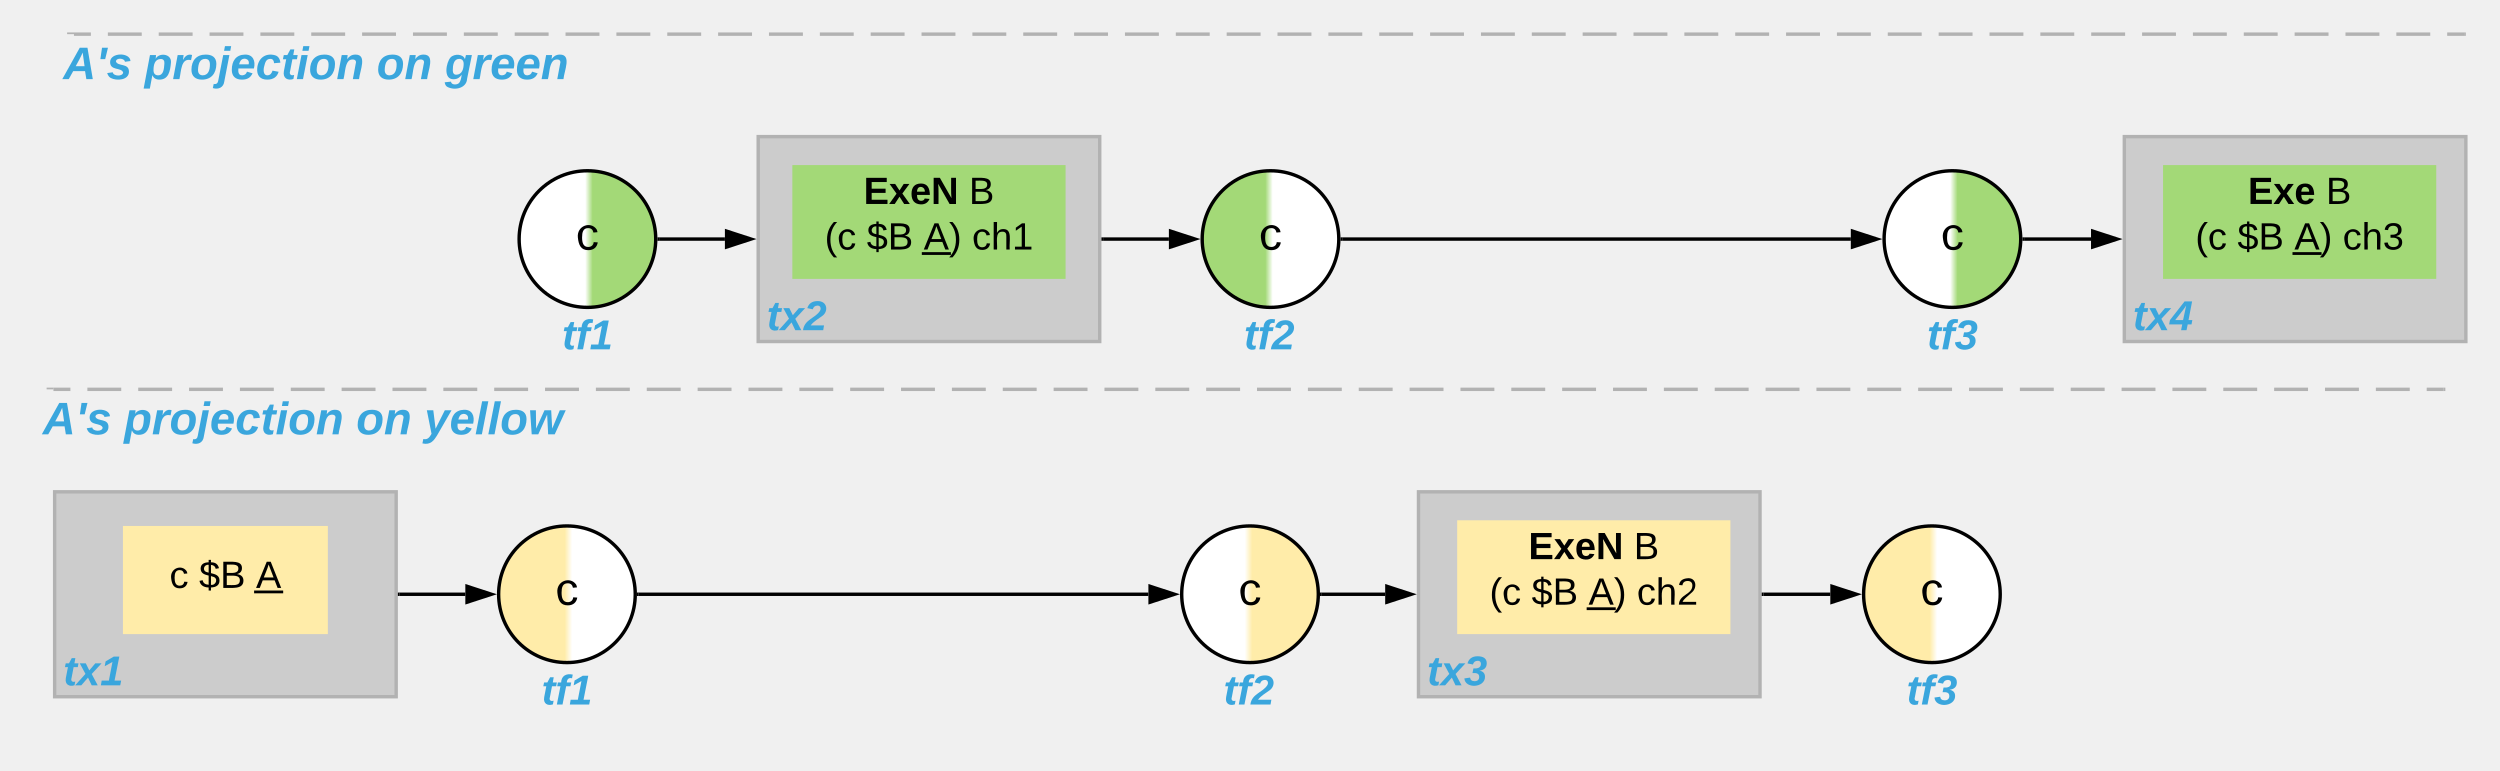
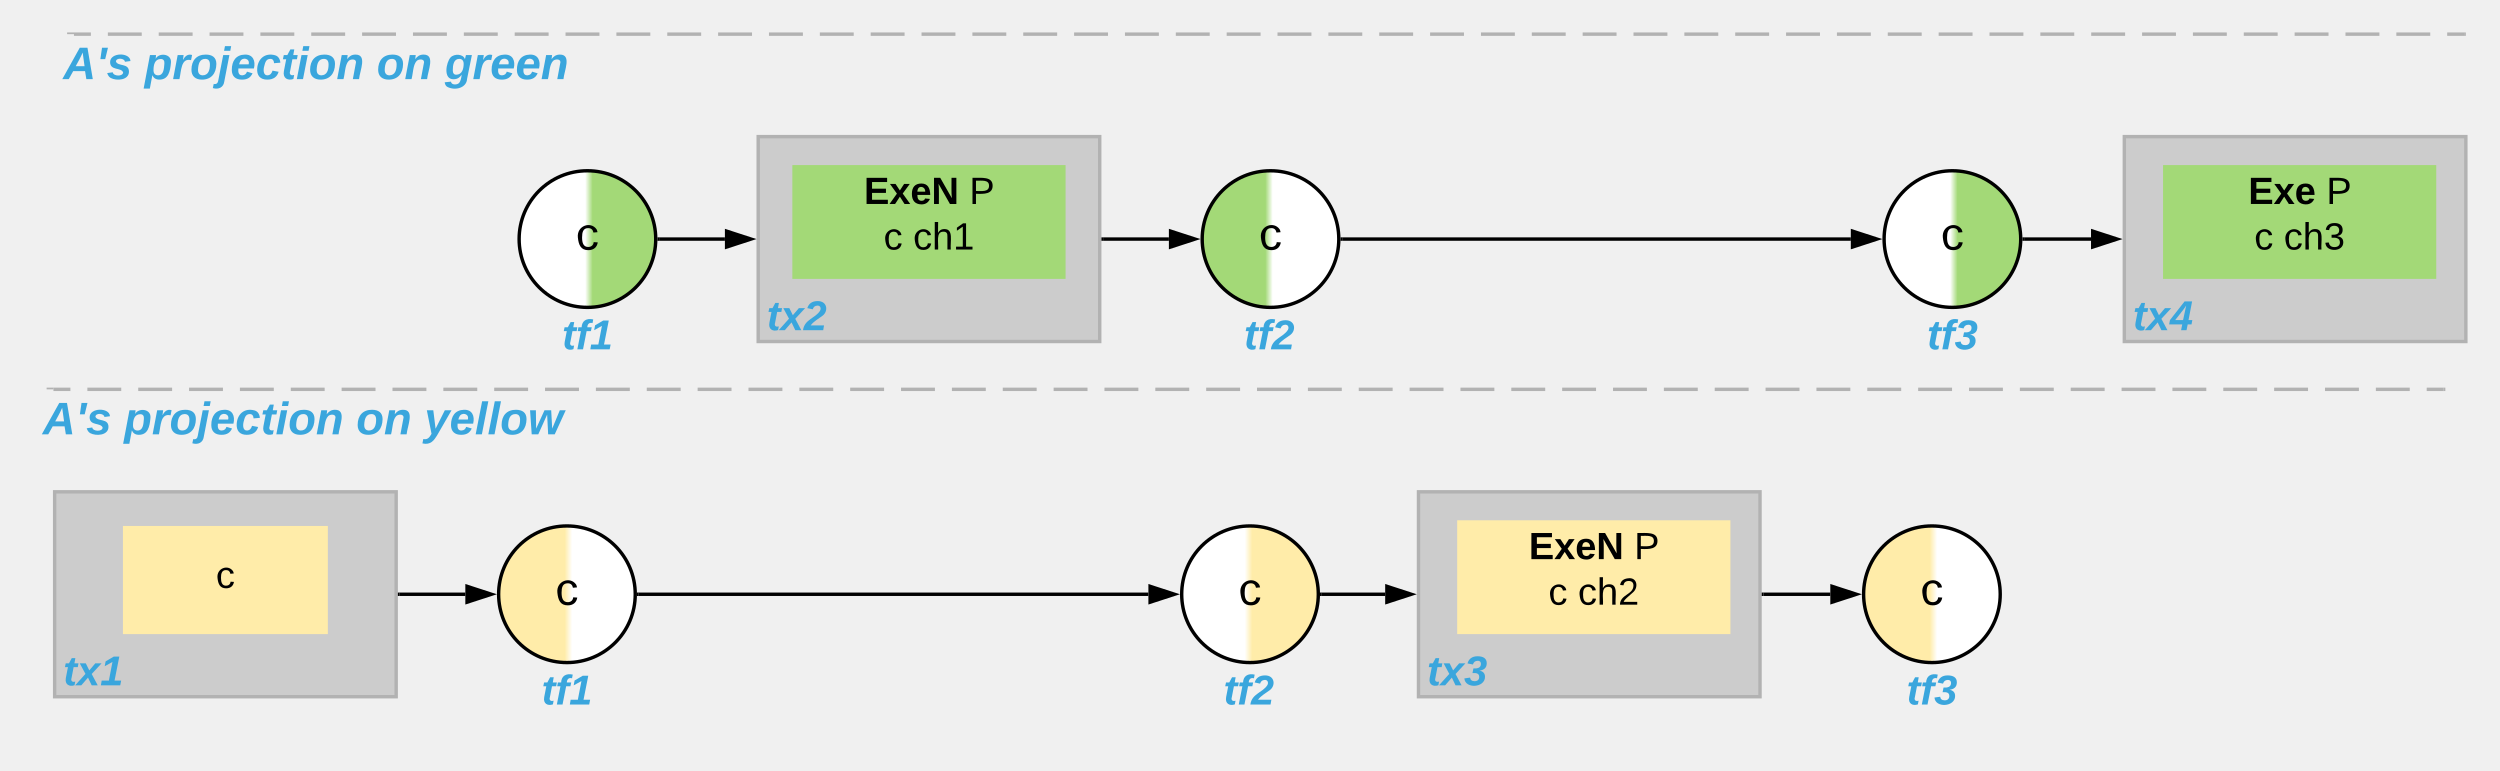
<svg xmlns="http://www.w3.org/2000/svg" xmlns:ns1="lucid" xmlns:xlink="http://www.w3.org/1999/xlink" width="1464" height="451.33">
  <g transform="translate(-168 -12)" ns1:page-tab-id="0_0">
    <path d="M200 300h200v120H200z" stroke="#b2b2b2" stroke-width="2" fill="#ccc" />
    <use xlink:href="#a" transform="matrix(1,0,0,1,205,305) translate(0 108.3476)" />
    <path d="M240 320h120v63.33H240z" stroke="#000" stroke-opacity="0" stroke-width="2" fill="#ffeca9" />
-     <use xlink:href="#b" transform="matrix(1,0,0,1,245,325) translate(22.28395 31.27778)" />
-     <use xlink:href="#c" transform="matrix(1,0,0,1,245,325) translate(39.5679 31.27778)" />
-     <use xlink:href="#d" transform="matrix(1,0,0,1,245,325) translate(72.90123 31.27778)" />
-     <path d="M540 360c0 22.1-17.9 40-40 40s-40-17.9-40-40 17.9-40 40-40 40 17.9 40 40z" stroke="#000" stroke-width="2" fill="url(#e)" />
-     <use xlink:href="#f" transform="matrix(1,0,0,1,465,325) translate(28.27778 41.19861)" />
+     <use xlink:href="#b" transform="matrix(1,0,0,1,245,325) translate(49.44444 31.27778)" />
+     <path d="M540 360c0 22.1-17.9 40-40 40s-40-17.9-40-40 17.9-40 40-40 40 17.9 40 40z" stroke="#000" stroke-width="2" fill="url(#c)" />
+     <use xlink:href="#d" transform="matrix(1,0,0,1,465,325) translate(28.27778 41.19861)" />
    <path d="M998.67 300h200v120h-200z" stroke="#b2b2b2" stroke-width="2" fill="#ccc" />
-     <use xlink:href="#g" transform="matrix(1,0,0,1,1003.667,305) translate(0 108.3476)" />
+     <use xlink:href="#e" transform="matrix(1,0,0,1,1003.667,305) translate(0 108.3476)" />
    <path d="M1021.33 316.67h160v66.66h-160z" stroke="#000" stroke-opacity="0" stroke-width="2" fill="#ffeca9" />
-     <use xlink:href="#h" transform="matrix(1,0,0,1,1026.333,321.6667) translate(36.75926 17.77778)" />
-     <use xlink:href="#i" transform="matrix(1,0,0,1,1026.333,321.6667) translate(98.42593 17.77778)" />
-     <use xlink:href="#j" transform="matrix(1,0,0,1,1026.333,321.6667) translate(13.95062 44.44444)" />
-     <use xlink:href="#c" transform="matrix(1,0,0,1,1026.333,321.6667) translate(38.58025 44.44444)" />
-     <use xlink:href="#k" transform="matrix(1,0,0,1,1026.333,321.6667) translate(71.91358 44.44444)" />
-     <use xlink:href="#l" transform="matrix(1,0,0,1,1026.333,321.6667) translate(100.2469 44.44444)" />
-     <path d="M940 360c0 22.1-17.9 40-40 40s-40-17.9-40-40 17.9-40 40-40 40 17.9 40 40z" stroke="#000" stroke-width="2" fill="url(#m)" />
-     <use xlink:href="#f" transform="matrix(1,0,0,1,865,325) translate(28.27778 41.19861)" />
-     <path d="M1339.33 360c0 22.1-17.9 40-40 40s-40-17.9-40-40 17.9-40 40-40 40 17.9 40 40z" stroke="#000" stroke-width="2" fill="url(#n)" />
-     <use xlink:href="#f" transform="matrix(1,0,0,1,1264.333,325) translate(28.27778 41.19861)" />
+     <use xlink:href="#f" transform="matrix(1,0,0,1,1026.333,321.6667) translate(36.97531 17.77778)" />
+     <use xlink:href="#g" transform="matrix(1,0,0,1,1026.333,321.6667) translate(98.64198 17.77778)" />
+     <use xlink:href="#h" transform="matrix(1,0,0,1,1026.333,321.6667) translate(48.45679 44.44444)" />
+     <use xlink:href="#i" transform="matrix(1,0,0,1,1026.333,321.6667) translate(65.74074 44.44444)" />
+     <path d="M940 360c0 22.1-17.9 40-40 40s-40-17.9-40-40 17.9-40 40-40 40 17.9 40 40z" stroke="#000" stroke-width="2" fill="url(#j)" />
+     <use xlink:href="#d" transform="matrix(1,0,0,1,865,325) translate(28.27778 41.19861)" />
+     <path d="M1339.33 360c0 22.1-17.9 40-40 40s-40-17.9-40-40 17.9-40 40-40 40 17.9 40 40z" stroke="#000" stroke-width="2" fill="url(#k)" />
+     <use xlink:href="#d" transform="matrix(1,0,0,1,1264.333,325) translate(28.27778 41.19861)" />
    <path d="M402 360h38.5" stroke="#000" stroke-width="2" fill="none" />
    <path d="M402.03 361H401v-2h1.03z" />
    <path d="M455.76 360l-14.26 4.64v-9.28z" stroke="#000" stroke-width="2" />
    <path d="M542 360h298.5" stroke="#000" stroke-width="2" fill="none" />
    <path d="M542.03 361h-1.1l.07-1-.03-1h1.06z" />
    <path d="M855.76 360l-14.26 4.64v-9.28z" stroke="#000" stroke-width="2" />
    <path d="M942 360h37.16" stroke="#000" stroke-width="2" fill="none" />
    <path d="M942.03 361h-1.1l.07-1-.03-1h1.06z" />
    <path d="M994.43 360l-14.27 4.64v-9.28z" stroke="#000" stroke-width="2" />
    <path d="M1200.67 360h39.16" stroke="#000" stroke-width="2" fill="none" />
    <path d="M1200.7 361h-1.03v-2h1.02z" />
    <path d="M1255.1 360l-14.27 4.64v-9.28z" stroke="#000" stroke-width="2" />
    <path d="M450 400h100v43.33H450z" stroke="#000" stroke-opacity="0" stroke-width="2" fill-opacity="0" />
-     <use xlink:href="#o" transform="matrix(1,0,0,1,455,405) translate(30.12963 19.55556)" />
+     <use xlink:href="#l" transform="matrix(1,0,0,1,455,405) translate(30.12963 19.55556)" />
    <path d="M849.33 400h100v43.33h-100z" stroke="#000" stroke-opacity="0" stroke-width="2" fill-opacity="0" />
-     <use xlink:href="#p" transform="matrix(1,0,0,1,854.3333,405) translate(30.12963 19.55556)" />
+     <use xlink:href="#m" transform="matrix(1,0,0,1,854.3333,405) translate(30.12963 19.55556)" />
    <path d="M1249.33 400h100v43.33h-100z" stroke="#000" stroke-opacity="0" stroke-width="2" fill-opacity="0" />
-     <use xlink:href="#q" transform="matrix(1,0,0,1,1254.333,405) translate(30.12963 19.55556)" />
+     <use xlink:href="#n" transform="matrix(1,0,0,1,1254.333,405) translate(30.12963 19.55556)" />
    <path d="M199.3 240h9.93m9.93 0H239m9.94 0h19.85m9.92 0h19.85m9.93 0h19.85m9.93 0h19.85m9.93 0h19.85m9.94 0h19.86m9.92 0h19.86m9.92 0h19.86m9.92 0h19.86m9.92 0h19.86m9.93 0h19.85m9.93 0h19.85m9.93 0h19.86m9.93 0h19.84m9.93 0h19.85m9.93 0h19.85m9.93 0h19.85m9.93 0h19.86m9.93 0h19.85m9.92 0h19.86m9.92 0h19.86m9.93 0h19.86m9.9 0h19.87m9.93 0h19.85m9.93 0h19.85m9.93 0h19.85m9.94 0h19.85m9.92 0h19.85m9.93 0h19.85m9.93 0h19.85m9.93 0h19.86m9.92 0H1192m9.92 0h19.86m9.92 0h19.86m9.92 0h19.86m9.93 0h19.85m9.93 0h19.85m9.93 0h19.85m9.93 0h19.86m9.93 0h19.84m9.93 0h19.85m9.93 0h19.85m9.93 0h19.85m9.93 0h19.87m9.92 0h19.85m9.92 0h9.93" stroke="#b2b2b2" stroke-width="2" fill="none" />
    <path d="M199.33 240h-4.03v-1h4.03z" fill="#b2b2b2" />
    <path d="M1598.97 240h1.03" stroke="#b2b2b2" stroke-width="2" fill="none" />
    <path d="M188 240h340v40H188z" stroke="#000" stroke-opacity="0" stroke-width="2" fill="#fff" fill-opacity="0" />
-     <use xlink:href="#r" transform="matrix(1,0,0,1,193,245) translate(0 21.33333)" />
-     <use xlink:href="#s" transform="matrix(1,0,0,1,193,245) translate(47.7037 21.33333)" />
-     <use xlink:href="#t" transform="matrix(1,0,0,1,193,245) translate(183.6296 21.33333)" />
-     <use xlink:href="#u" transform="matrix(1,0,0,1,193,245) translate(223.4815 21.33333)" />
+     <use xlink:href="#o" transform="matrix(1,0,0,1,193,245) translate(0 21.33333)" />
+     <use xlink:href="#p" transform="matrix(1,0,0,1,193,245) translate(47.7037 21.33333)" />
+     <use xlink:href="#q" transform="matrix(1,0,0,1,193,245) translate(183.6296 21.33333)" />
+     <use xlink:href="#r" transform="matrix(1,0,0,1,193,245) translate(223.4815 21.33333)" />
    <path d="M612 92h200v120H612z" stroke="#b2b2b2" stroke-width="2" fill="#ccc" />
-     <use xlink:href="#v" transform="matrix(1,0,0,1,617,97) translate(0 108.3476)" />
+     <use xlink:href="#s" transform="matrix(1,0,0,1,617,97) translate(0 108.3476)" />
    <path d="M632 108.67h160v66.66H632z" stroke="#000" stroke-opacity="0" stroke-width="2" fill="#a3d977" />
-     <use xlink:href="#h" transform="matrix(1,0,0,1,637,113.6667) translate(36.75926 17.77778)" />
-     <use xlink:href="#i" transform="matrix(1,0,0,1,637,113.6667) translate(98.42593 17.77778)" />
-     <use xlink:href="#j" transform="matrix(1,0,0,1,637,113.6667) translate(13.95062 44.44444)" />
-     <use xlink:href="#c" transform="matrix(1,0,0,1,637,113.6667) translate(38.58025 44.44444)" />
-     <use xlink:href="#k" transform="matrix(1,0,0,1,637,113.6667) translate(71.91358 44.44444)" />
-     <use xlink:href="#w" transform="matrix(1,0,0,1,637,113.6667) translate(100.2469 44.44444)" />
-     <path d="M552 152c0 22.1-17.9 40-40 40s-40-17.9-40-40 17.9-40 40-40 40 17.9 40 40z" stroke="#000" stroke-width="2" fill="url(#x)" />
-     <use xlink:href="#f" transform="matrix(1,0,0,1,477,117) translate(28.27778 41.19861)" />
-     <path d="M952 152c0 22.1-17.9 40-40 40s-40-17.9-40-40 17.9-40 40-40 40 17.9 40 40z" stroke="#000" stroke-width="2" fill="url(#y)" />
-     <use xlink:href="#f" transform="matrix(1,0,0,1,877,117) translate(28.27778 41.19861)" />
+     <use xlink:href="#f" transform="matrix(1,0,0,1,637,113.6667) translate(36.97531 17.77778)" />
+     <use xlink:href="#g" transform="matrix(1,0,0,1,637,113.6667) translate(98.64198 17.77778)" />
+     <use xlink:href="#h" transform="matrix(1,0,0,1,637,113.6667) translate(48.45679 44.44444)" />
+     <use xlink:href="#t" transform="matrix(1,0,0,1,637,113.6667) translate(65.74074 44.44444)" />
+     <path d="M552 152c0 22.1-17.9 40-40 40s-40-17.9-40-40 17.9-40 40-40 40 17.9 40 40z" stroke="#000" stroke-width="2" fill="url(#u)" />
+     <use xlink:href="#d" transform="matrix(1,0,0,1,477,117) translate(28.27778 41.19861)" />
+     <path d="M952 152c0 22.1-17.9 40-40 40s-40-17.9-40-40 17.9-40 40-40 40 17.9 40 40z" stroke="#000" stroke-width="2" fill="url(#v)" />
+     <use xlink:href="#d" transform="matrix(1,0,0,1,877,117) translate(28.27778 41.19861)" />
    <path d="M1412 92h200v120h-200z" stroke="#b2b2b2" stroke-width="2" fill="#ccc" />
-     <use xlink:href="#z" transform="matrix(1,0,0,1,1417,97) translate(0 108.3476)" />
+     <use xlink:href="#w" transform="matrix(1,0,0,1,1417,97) translate(0 108.3476)" />
    <path d="M1434.67 108.67h160v66.66h-160z" stroke="#000" stroke-opacity="0" stroke-width="2" fill="#a3d977" />
-     <use xlink:href="#A" transform="matrix(1,0,0,1,1439.667,113.6667) translate(44.75309 17.77778)" />
-     <use xlink:href="#i" transform="matrix(1,0,0,1,1439.667,113.6667) translate(90.4321 17.77778)" />
-     <use xlink:href="#j" transform="matrix(1,0,0,1,1439.667,113.6667) translate(13.95062 44.44444)" />
-     <use xlink:href="#c" transform="matrix(1,0,0,1,1439.667,113.6667) translate(38.58025 44.44444)" />
-     <use xlink:href="#k" transform="matrix(1,0,0,1,1439.667,113.6667) translate(71.91358 44.44444)" />
-     <use xlink:href="#B" transform="matrix(1,0,0,1,1439.667,113.6667) translate(100.2469 44.44444)" />
-     <path d="M1351.33 152c0 22.1-17.9 40-40 40s-40-17.9-40-40 17.9-40 40-40 40 17.9 40 40z" stroke="#000" stroke-width="2" fill="url(#C)" />
-     <use xlink:href="#f" transform="matrix(1,0,0,1,1276.333,117) translate(28.27778 41.19861)" />
+     <use xlink:href="#x" transform="matrix(1,0,0,1,1439.667,113.6667) translate(44.96914 17.77778)" />
+     <use xlink:href="#g" transform="matrix(1,0,0,1,1439.667,113.6667) translate(90.64815 17.77778)" />
+     <use xlink:href="#h" transform="matrix(1,0,0,1,1439.667,113.6667) translate(48.45679 44.44444)" />
+     <use xlink:href="#y" transform="matrix(1,0,0,1,1439.667,113.6667) translate(65.74074 44.44444)" />
+     <path d="M1351.33 152c0 22.1-17.9 40-40 40s-40-17.9-40-40 17.9-40 40-40 40 17.9 40 40z" stroke="#000" stroke-width="2" fill="url(#z)" />
+     <use xlink:href="#d" transform="matrix(1,0,0,1,1276.333,117) translate(28.27778 41.19861)" />
    <path d="M554 152h38.5" stroke="#000" stroke-width="2" fill="none" />
    <path d="M554.03 153h-1.1l.07-1-.03-1h1.06z" />
    <path d="M607.76 152l-14.26 4.64v-9.28z" stroke="#000" stroke-width="2" />
    <path d="M814 152h38.5" stroke="#000" stroke-width="2" fill="none" />
    <path d="M814.03 153H813v-2h1.03z" />
    <path d="M867.76 152l-14.26 4.64v-9.28z" stroke="#000" stroke-width="2" />
    <path d="M954 152h297.83" stroke="#000" stroke-width="2" fill="none" />
    <path d="M954.03 153h-1.1l.07-1-.03-1h1.06z" />
    <path d="M1267.1 152l-14.27 4.64v-9.28z" stroke="#000" stroke-width="2" />
    <path d="M1353.33 152h39.17" stroke="#000" stroke-width="2" fill="none" />
    <path d="M1353.36 153h-1.1l.07-1-.03-1h1.06z" />
    <path d="M1407.76 152l-14.26 4.64v-9.28z" stroke="#000" stroke-width="2" />
    <path d="M462 192h100v43.33H462z" stroke="#000" stroke-opacity="0" stroke-width="2" fill-opacity="0" />
    <g>
-       <use xlink:href="#o" transform="matrix(1,0,0,1,467,197) translate(30.12963 19.55556)" />
+       <use xlink:href="#l" transform="matrix(1,0,0,1,467,197) translate(30.12963 19.55556)" />
    </g>
    <path d="M861.33 192h100v43.33h-100z" stroke="#000" stroke-opacity="0" stroke-width="2" fill-opacity="0" />
    <g>
-       <use xlink:href="#p" transform="matrix(1,0,0,1,866.3333,197) translate(30.12963 19.55556)" />
+       <use xlink:href="#m" transform="matrix(1,0,0,1,866.3333,197) translate(30.12963 19.55556)" />
    </g>
    <path d="M1261.33 192h100v43.33h-100z" stroke="#000" stroke-opacity="0" stroke-width="2" fill-opacity="0" />
    <g>
-       <use xlink:href="#q" transform="matrix(1,0,0,1,1266.333,197) translate(30.12963 19.55556)" />
+       <use xlink:href="#n" transform="matrix(1,0,0,1,1266.333,197) translate(30.12963 19.55556)" />
    </g>
    <path d="M211.3 32h9.93m9.93 0H251m9.94 0h19.85m9.92 0h19.85m9.93 0h19.85m9.93 0h19.85m9.93 0h19.85m9.94 0h19.86m9.92 0h19.86m9.92 0h19.86m9.92 0h19.86m9.92 0h19.86m9.93 0h19.85m9.93 0h19.85m9.93 0h19.86m9.93 0h19.84m9.93 0h19.85m9.93 0h19.85m9.93 0h19.85m9.93 0h19.86m9.93 0h19.85m9.92 0h19.86m9.92 0h19.86m9.93 0h19.86m9.9 0h19.87m9.93 0h19.85m9.93 0h19.85m9.93 0h19.85m9.94 0h19.85m9.92 0h19.85m9.93 0h19.85m9.93 0h19.85m9.93 0h19.86m9.92 0H1204m9.92 0h19.86m9.92 0h19.86m9.92 0h19.86m9.93 0h19.85m9.93 0h19.85m9.93 0h19.85m9.93 0h19.86m9.93 0h19.84m9.93 0h19.85m9.93 0h19.85m9.93 0h19.85m9.93 0h19.87m9.92 0h19.85m9.92 0h9.93" stroke="#b2b2b2" stroke-width="2" fill="none" />
    <path d="M211.33 32h-4.03v-1h4.03z" fill="#b2b2b2" />
    <path d="M1610.97 32h1.03" stroke="#b2b2b2" stroke-width="2" fill="none" />
    <path d="M200 32h340v40H200z" stroke="#000" stroke-opacity="0" stroke-width="2" fill="#fff" fill-opacity="0" />
    <g>
-       <use xlink:href="#r" transform="matrix(1,0,0,1,205,37) translate(0 21.33333)" />
-       <use xlink:href="#s" transform="matrix(1,0,0,1,205,37) translate(47.7037 21.33333)" />
-       <use xlink:href="#t" transform="matrix(1,0,0,1,205,37) translate(183.6296 21.33333)" />
-       <use xlink:href="#D" transform="matrix(1,0,0,1,205,37) translate(223.4815 21.33333)" />
+       <use xlink:href="#o" transform="matrix(1,0,0,1,205,37) translate(0 21.33333)" />
+       <use xlink:href="#p" transform="matrix(1,0,0,1,205,37) translate(47.7037 21.33333)" />
+       <use xlink:href="#q" transform="matrix(1,0,0,1,205,37) translate(183.6296 21.33333)" />
+       <use xlink:href="#A" transform="matrix(1,0,0,1,205,37) translate(223.4815 21.33333)" />
    </g>
    <defs>
-       <path fill="#3aa6dd" d="M72-63c-8 23 5 39 32 30L98-1C54 14 12-6 23-64l18-93H15l7-33h28l24-45h31l-8 45h35l-6 33H90" id="E" />
-       <path fill="#3aa6dd" d="M127 0L95-67 37 0h-53l89-99-49-91h52l30 61 52-61h54l-85 92 52 98h-52" id="F" />
-       <path fill="#3aa6dd" d="M6 0l7-41h62l31-161-67 37 8-42 70-41h48L124-41h57l-8 41H6" id="G" />
+       <path fill="#3aa6dd" d="M72-63c-8 23 5 39 32 30L98-1C54 14 12-6 23-64l18-93H15l7-33h28l24-45h31l-8 45h35l-6 33H90" id="B" />
+       <path fill="#3aa6dd" d="M127 0L95-67 37 0h-53l89-99-49-91h52l30 61 52-61h54l-85 92 52 98h-52" id="C" />
+       <path fill="#3aa6dd" d="M6 0l7-41h62l31-161-67 37 8-42 70-41h48L124-41h57l-8 41H6" id="D" />
      <g id="a">
-         <use transform="matrix(0.06790123,0,0,0.06790123,0,0)" xlink:href="#E" />
-         <use transform="matrix(0.06790123,0,0,0.06790123,8.080247,0)" xlink:href="#F" />
-         <use transform="matrix(0.06790123,0,0,0.06790123,21.66049,0)" xlink:href="#G" />
-       </g>
-       <path d="M96-169c-40 0-48 33-48 73s9 75 48 75c24 0 41-14 43-38l32 2c-6 37-31 61-74 61-59 0-76-41-82-99-10-93 101-131 147-64 4 7 5 14 7 22l-32 3c-4-21-16-35-41-35" id="H" />
-       <use transform="matrix(0.0617284,0,0,0.0617284,0,0)" xlink:href="#H" id="b" />
-       <path d="M194-70c0 46-34 64-81 66v29H91V-4C42-5 12-27 4-67l30-6c5 28 25 41 57 43v-87c-38-9-76-20-76-67 1-42 33-58 76-59v-23h22v23c45 0 67 20 76 56l-31 6c-5-23-18-35-45-37v78c41 10 81 20 81 70zm-81 41c51 7 71-66 19-77-6-2-12-4-19-6v83zM91-219c-47-6-63 57-18 69 6 2 12 3 18 5v-74" id="I" />
-       <path d="M160-131c35 5 61 23 61 61C221 17 115-2 30 0v-248c76 3 177-17 177 60 0 33-19 50-47 57zm-97-11c50-1 110 9 110-42 0-47-63-36-110-37v79zm0 115c55-2 124 14 124-45 0-56-70-42-124-44v89" id="J" />
-       <g id="c">
-         <use transform="matrix(0.0617284,0,0,0.0617284,0,0)" xlink:href="#I" />
-         <use transform="matrix(0.0617284,0,0,0.0617284,12.34568,0)" xlink:href="#J" />
-       </g>
-       <path d="M205 0l-28-72H64L36 0H1l101-248h38L239 0h-34zm-38-99l-47-123c-12 45-31 82-46 123h93" id="K" />
-       <g id="d">
-         <use transform="matrix(0.0617284,0,0,0.0617284,0,0)" xlink:href="#K" />
-         <path d="M-1.1 1.54h17.03v1.63H-1.1z" />
-       </g>
-       <linearGradient gradientUnits="userSpaceOnUse" id="e" x1="460" y1="400" x2="540" y2="400">
+         <use transform="matrix(0.06790123,0,0,0.06790123,0,0)" xlink:href="#B" />
+         <use transform="matrix(0.06790123,0,0,0.06790123,8.080247,0)" xlink:href="#C" />
+         <use transform="matrix(0.06790123,0,0,0.06790123,21.66049,0)" xlink:href="#D" />
+       </g>
+       <path d="M96-169c-40 0-48 33-48 73s9 75 48 75c24 0 41-14 43-38l32 2c-6 37-31 61-74 61-59 0-76-41-82-99-10-93 101-131 147-64 4 7 5 14 7 22l-32 3c-4-21-16-35-41-35" id="E" />
+       <use transform="matrix(0.0617284,0,0,0.0617284,0,0)" xlink:href="#E" id="b" />
+       <linearGradient gradientUnits="userSpaceOnUse" id="c" x1="460" y1="400" x2="540" y2="400">
        <stop offset="0%" stop-color="#ffeca9" />
        <stop offset="48.37%" stop-color="#ffeca9" />
        <stop offset="53.8%" stop-color="#fff" />
        <stop offset="97.83%" stop-color="#fff" />
      </linearGradient>
-       <use transform="matrix(0.07469136,0,0,0.07469136,0,0)" xlink:href="#H" id="f" />
-       <path fill="#3aa6dd" d="M131-73c0-31-25-35-58-33l8-40c36 2 64-5 65-39 0-17-10-28-28-27-23 1-35 12-41 32l-47-9c11-39 39-63 90-62 44 1 76 17 76 60 0 42-26 59-63 64 28 5 48 20 48 54C181 22 9 32 3-60l49-7c3 21 16 31 40 31s39-13 39-37" id="L" />
-       <g id="g">
-         <use transform="matrix(0.06790123,0,0,0.06790123,0,0)" xlink:href="#E" />
-         <use transform="matrix(0.06790123,0,0,0.06790123,8.080247,0)" xlink:href="#F" />
-         <use transform="matrix(0.06790123,0,0,0.06790123,21.66049,0)" xlink:href="#L" />
-       </g>
-       <path d="M24 0v-248h195v40H76v63h132v40H76v65h150V0H24" id="M" />
-       <path d="M144 0l-44-69L55 0H2l70-98-66-92h53l41 62 40-62h54l-67 91 71 99h-54" id="N" />
-       <path d="M185-48c-13 30-37 53-82 52C43 2 14-33 14-96s30-98 90-98c62 0 83 45 84 108H66c0 31 8 55 39 56 18 0 30-7 34-22zm-45-69c5-46-57-63-70-21-2 6-4 13-4 21h74" id="O" />
-       <path d="M175 0L67-191c6 58 2 128 3 191H24v-248h59L193-55c-6-58-2-129-3-193h46V0h-61" id="P" />
-       <g id="h">
-         <use transform="matrix(0.0617284,0,0,0.0617284,0,0)" xlink:href="#M" />
-         <use transform="matrix(0.0617284,0,0,0.0617284,14.81481,0)" xlink:href="#N" />
-         <use transform="matrix(0.0617284,0,0,0.0617284,27.16049,0)" xlink:href="#O" />
-         <use transform="matrix(0.0617284,0,0,0.0617284,39.50617,0)" xlink:href="#P" />
-       </g>
-       <use transform="matrix(0.0617284,0,0,0.0617284,0,0)" xlink:href="#J" id="i" />
-       <path d="M87 75C49 33 22-17 22-94c0-76 28-126 65-167h31c-38 41-64 92-64 168S80 34 118 75H87" id="Q" />
-       <g id="j">
-         <use transform="matrix(0.0617284,0,0,0.0617284,0,0)" xlink:href="#Q" />
-         <use transform="matrix(0.0617284,0,0,0.0617284,7.345679,0)" xlink:href="#H" />
-       </g>
-       <path d="M33-261c38 41 65 92 65 168S71 34 33 75H2C39 34 66-17 66-93S39-220 2-261h31" id="R" />
-       <g id="k">
-         <use transform="matrix(0.0617284,0,0,0.0617284,0,0)" xlink:href="#K" />
-         <path d="M-1.1 1.54h17.03v1.63H-1.1z" />
-         <use transform="matrix(0.0617284,0,0,0.0617284,14.81481,0)" xlink:href="#R" />
-       </g>
-       <path d="M106-169C34-169 62-67 57 0H25v-261h32l-1 103c12-21 28-36 61-36 89 0 53 116 60 194h-32v-121c2-32-8-49-39-48" id="S" />
-       <path d="M101-251c82-7 93 87 43 132L82-64C71-53 59-42 53-27h129V0H18c2-99 128-94 128-182 0-28-16-43-45-43s-46 15-49 41l-32-3c6-41 34-60 81-64" id="T" />
-       <g id="l">
-         <use transform="matrix(0.0617284,0,0,0.0617284,0,0)" xlink:href="#H" />
-         <use transform="matrix(0.0617284,0,0,0.0617284,11.11111,0)" xlink:href="#S" />
-         <use transform="matrix(0.0617284,0,0,0.0617284,23.45679,0)" xlink:href="#T" />
-       </g>
-       <linearGradient gradientUnits="userSpaceOnUse" id="m" x1="940" y1="400" x2="860" y2="400">
+       <use transform="matrix(0.07469136,0,0,0.07469136,0,0)" xlink:href="#E" id="d" />
+       <path fill="#3aa6dd" d="M131-73c0-31-25-35-58-33l8-40c36 2 64-5 65-39 0-17-10-28-28-27-23 1-35 12-41 32l-47-9c11-39 39-63 90-62 44 1 76 17 76 60 0 42-26 59-63 64 28 5 48 20 48 54C181 22 9 32 3-60l49-7c3 21 16 31 40 31s39-13 39-37" id="F" />
+       <g id="e">
+         <use transform="matrix(0.06790123,0,0,0.06790123,0,0)" xlink:href="#B" />
+         <use transform="matrix(0.06790123,0,0,0.06790123,8.080247,0)" xlink:href="#C" />
+         <use transform="matrix(0.06790123,0,0,0.06790123,21.66049,0)" xlink:href="#F" />
+       </g>
+       <path d="M24 0v-248h195v40H76v63h132v40H76v65h150V0H24" id="G" />
+       <path d="M144 0l-44-69L55 0H2l70-98-66-92h53l41 62 40-62h54l-67 91 71 99h-54" id="H" />
+       <path d="M185-48c-13 30-37 53-82 52C43 2 14-33 14-96s30-98 90-98c62 0 83 45 84 108H66c0 31 8 55 39 56 18 0 30-7 34-22zm-45-69c5-46-57-63-70-21-2 6-4 13-4 21h74" id="I" />
+       <path d="M175 0L67-191c6 58 2 128 3 191H24v-248h59L193-55c-6-58-2-129-3-193h46V0h-61" id="J" />
+       <g id="f">
+         <use transform="matrix(0.0617284,0,0,0.0617284,0,0)" xlink:href="#G" />
+         <use transform="matrix(0.0617284,0,0,0.0617284,14.81481,0)" xlink:href="#H" />
+         <use transform="matrix(0.0617284,0,0,0.0617284,27.16049,0)" xlink:href="#I" />
+         <use transform="matrix(0.0617284,0,0,0.0617284,39.50617,0)" xlink:href="#J" />
+       </g>
+       <path d="M30-248c87 1 191-15 191 75 0 78-77 80-158 76V0H30v-248zm33 125c57 0 124 11 124-50 0-59-68-47-124-48v98" id="K" />
+       <use transform="matrix(0.0617284,0,0,0.0617284,0,0)" xlink:href="#K" id="g" />
+       <use transform="matrix(0.0617284,0,0,0.0617284,0,0)" xlink:href="#E" id="h" />
+       <path d="M106-169C34-169 62-67 57 0H25v-261h32l-1 103c12-21 28-36 61-36 89 0 53 116 60 194h-32v-121c2-32-8-49-39-48" id="L" />
+       <path d="M101-251c82-7 93 87 43 132L82-64C71-53 59-42 53-27h129V0H18c2-99 128-94 128-182 0-28-16-43-45-43s-46 15-49 41l-32-3c6-41 34-60 81-64" id="M" />
+       <g id="i">
+         <use transform="matrix(0.0617284,0,0,0.0617284,0,0)" xlink:href="#E" />
+         <use transform="matrix(0.0617284,0,0,0.0617284,11.11111,0)" xlink:href="#L" />
+         <use transform="matrix(0.0617284,0,0,0.0617284,23.45679,0)" xlink:href="#M" />
+       </g>
+       <linearGradient gradientUnits="userSpaceOnUse" id="j" x1="940" y1="400" x2="860" y2="400">
        <stop offset="0%" stop-color="#ffeca9" />
        <stop offset="48.37%" stop-color="#ffeca9" />
        <stop offset="53.8%" stop-color="#fff" />
        <stop offset="97.83%" stop-color="#fff" />
      </linearGradient>
-       <linearGradient gradientUnits="userSpaceOnUse" id="n" x1="1259.33" y1="400" x2="1339.33" y2="400">
+       <linearGradient gradientUnits="userSpaceOnUse" id="k" x1="1259.33" y1="400" x2="1339.33" y2="400">
        <stop offset="0%" stop-color="#ffeca9" />
        <stop offset="48.37%" stop-color="#ffeca9" />
        <stop offset="53.8%" stop-color="#fff" />
        <stop offset="97.83%" stop-color="#fff" />
      </linearGradient>
-       <path fill="#3aa6dd" d="M93-157L62 0H13l31-157H16l6-33h28c2-54 40-81 100-68l-6 32c-29-8-44 9-45 36h38l-7 33H93" id="U" />
+       <path fill="#3aa6dd" d="M93-157L62 0H13l31-157H16l6-33h28c2-54 40-81 100-68l-6 32c-29-8-44 9-45 36h38l-7 33H93" id="N" />
+       <g id="l">
+         <use transform="matrix(0.06790123,0,0,0.06790123,0,0)" xlink:href="#B" />
+         <use transform="matrix(0.06790123,0,0,0.06790123,8.080247,0)" xlink:href="#N" />
+         <use transform="matrix(0.06790123,0,0,0.06790123,16.16049,0)" xlink:href="#D" />
+       </g>
+       <path fill="#3aa6dd" d="M121-251c83 0 93 87 42 126-35 27-77 48-103 84h115l-7 41H-6C6-94 102-103 141-168c11-20 3-46-24-44-23 2-33 13-39 32l-47-10c12-38 39-61 90-61" id="O" />
+       <g id="m">
+         <use transform="matrix(0.06790123,0,0,0.06790123,0,0)" xlink:href="#B" />
+         <use transform="matrix(0.06790123,0,0,0.06790123,8.080247,0)" xlink:href="#N" />
+         <use transform="matrix(0.06790123,0,0,0.06790123,16.16049,0)" xlink:href="#O" />
+       </g>
+       <g id="n">
+         <use transform="matrix(0.06790123,0,0,0.06790123,0,0)" xlink:href="#B" />
+         <use transform="matrix(0.06790123,0,0,0.06790123,8.080247,0)" xlink:href="#N" />
+         <use transform="matrix(0.06790123,0,0,0.06790123,16.16049,0)" xlink:href="#F" />
+       </g>
+       <path fill="#3aa6dd" d="M183 0l-10-63H79L44 0H-7l138-248h61L234 0h-51zm-14-102l-15-108c-16 38-36 73-55 108h70" id="P" />
+       <path fill="#3aa6dd" d="M73-158H35l13-90h47" id="Q" />
+       <path fill="#3aa6dd" d="M144-137c-1-29-70-35-71-2 16 41 103 10 103 80C176 9 79 16 32-9 18-17 9-31 4-48l44-6c3 32 80 36 82 1-15-42-103-11-103-82 0-77 157-79 161-8" id="R" />
      <g id="o">
-         <use transform="matrix(0.06790123,0,0,0.06790123,0,0)" xlink:href="#E" />
-         <use transform="matrix(0.06790123,0,0,0.06790123,8.080247,0)" xlink:href="#U" />
-         <use transform="matrix(0.06790123,0,0,0.06790123,16.16049,0)" xlink:href="#G" />
-       </g>
-       <path fill="#3aa6dd" d="M121-251c83 0 93 87 42 126-35 27-77 48-103 84h115l-7 41H-6C6-94 102-103 141-168c11-20 3-46-24-44-23 2-33 13-39 32l-47-10c12-38 39-61 90-61" id="V" />
+         <use transform="matrix(0.07407407,0,0,0.07407407,0,0)" xlink:href="#P" />
+         <use transform="matrix(0.07407407,0,0,0.07407407,19.18519,0)" xlink:href="#Q" />
+         <use transform="matrix(0.07407407,0,0,0.07407407,25.48148,0)" xlink:href="#R" />
+       </g>
+       <path fill="#3aa6dd" d="M156-122c2-23-7-37-28-37-47 0-58 44-58 89 0 24 12 40 36 40 43 0 47-49 50-92zM-8 75l50-265h48c0 10-3 24-3 30 22-50 127-45 121 29-6 73-21 135-92 135-29 0-46-14-55-35L41 75H-8" id="S" />
+       <path fill="#3aa6dd" d="M84-151c13-25 34-51 72-40l-8 41C67-170 71-64 56 0H6l36-190h47" id="T" />
+       <path fill="#3aa6dd" d="M124-194c51 0 84 22 84 74C207-44 167 4 94 4 43 4 11-23 11-74c0-74 41-120 113-120zM99-30c46 0 58-42 58-86 0-27-11-44-37-44-44 0-55 40-57 84-1 27 10 45 36 46" id="U" />
+       <path fill="#3aa6dd" d="M50-224l7-37h49l-7 37H50zm1 246C45 64 7 85-39 71l7-33c23 5 33-8 36-27l39-201h49" id="V" />
+       <path fill="#3aa6dd" d="M114-194c63-2 87 48 72 110H63c-3 28 1 55 31 54 21-1 32-13 37-29l44 13C160-14 137 4 91 4 41 4 11-22 11-73c0-71 33-119 103-121zm30 77c14-47-50-61-67-22-3 6-6 13-8 22h75" id="W" />
+       <path fill="#3aa6dd" d="M67-101c-8 29-7 73 27 71 23-2 32-16 39-37l48 9C170-19 141 4 91 4 36 4 7-28 12-86c6-75 61-124 140-103 26 7 40 29 43 59l-50 4c-1-20-9-34-29-34-35 0-41 29-49 59" id="X" />
+       <path fill="#3aa6dd" d="M50-224l7-37h49l-7 37H50zM6 0l37-190h49L55 0H6" id="Y" />
+       <path fill="#3aa6dd" d="M151-194c95 0 34 128 28 194h-49l25-134c0-29-45-25-59-9C67-111 69-48 56 0H6l36-190h47l-4 32c15-20 33-36 66-36" id="Z" />
      <g id="p">
-         <use transform="matrix(0.06790123,0,0,0.06790123,0,0)" xlink:href="#E" />
-         <use transform="matrix(0.06790123,0,0,0.06790123,8.080247,0)" xlink:href="#U" />
-         <use transform="matrix(0.06790123,0,0,0.06790123,16.16049,0)" xlink:href="#V" />
+         <use transform="matrix(0.07407407,0,0,0.07407407,0,0)" xlink:href="#S" />
+         <use transform="matrix(0.07407407,0,0,0.07407407,16.22222,0)" xlink:href="#T" />
+         <use transform="matrix(0.07407407,0,0,0.07407407,26.59259,0)" xlink:href="#U" />
+         <use transform="matrix(0.07407407,0,0,0.07407407,42.81481,0)" xlink:href="#V" />
+         <use transform="matrix(0.07407407,0,0,0.07407407,50.22222,0)" xlink:href="#W" />
+         <use transform="matrix(0.07407407,0,0,0.07407407,65.03704,0)" xlink:href="#X" />
+         <use transform="matrix(0.07407407,0,0,0.07407407,79.85185,0)" xlink:href="#B" />
+         <use transform="matrix(0.07407407,0,0,0.07407407,88.66667,0)" xlink:href="#Y" />
+         <use transform="matrix(0.07407407,0,0,0.07407407,96.07407,0)" xlink:href="#U" />
+         <use transform="matrix(0.07407407,0,0,0.07407407,112.2963,0)" xlink:href="#Z" />
      </g>
      <g id="q">
-         <use transform="matrix(0.06790123,0,0,0.06790123,0,0)" xlink:href="#E" />
-         <use transform="matrix(0.06790123,0,0,0.06790123,8.080247,0)" xlink:href="#U" />
-         <use transform="matrix(0.06790123,0,0,0.06790123,16.16049,0)" xlink:href="#L" />
-       </g>
-       <path fill="#3aa6dd" d="M183 0l-10-63H79L44 0H-7l138-248h61L234 0h-51zm-14-102l-15-108c-16 38-36 73-55 108h70" id="W" />
-       <path fill="#3aa6dd" d="M73-158H35l13-90h47" id="X" />
-       <path fill="#3aa6dd" d="M144-137c-1-29-70-35-71-2 16 41 103 10 103 80C176 9 79 16 32-9 18-17 9-31 4-48l44-6c3 32 80 36 82 1-15-42-103-11-103-82 0-77 157-79 161-8" id="Y" />
+         <use transform="matrix(0.07407407,0,0,0.07407407,0,0)" xlink:href="#U" />
+         <use transform="matrix(0.07407407,0,0,0.07407407,16.22222,0)" xlink:href="#Z" />
+       </g>
+       <path fill="#3aa6dd" d="M100 10C77 47 50 87-15 72l7-35c37 9 51-18 65-41L20-190h51L89-44l73-146h53" id="aa" />
+       <path fill="#3aa6dd" d="M6 0l51-261h49L55 0H6" id="ab" />
+       <path fill="#3aa6dd" d="M212 0h-52l-8-156L82 0H30L17-190h46l2 145 66-145h53l8 145 60-145h47" id="ac" />
      <g id="r">
-         <use transform="matrix(0.07407407,0,0,0.07407407,0,0)" xlink:href="#W" />
-         <use transform="matrix(0.07407407,0,0,0.07407407,19.18519,0)" xlink:href="#X" />
-         <use transform="matrix(0.07407407,0,0,0.07407407,25.48148,0)" xlink:href="#Y" />
-       </g>
-       <path fill="#3aa6dd" d="M156-122c2-23-7-37-28-37-47 0-58 44-58 89 0 24 12 40 36 40 43 0 47-49 50-92zM-8 75l50-265h48c0 10-3 24-3 30 22-50 127-45 121 29-6 73-21 135-92 135-29 0-46-14-55-35L41 75H-8" id="Z" />
-       <path fill="#3aa6dd" d="M84-151c13-25 34-51 72-40l-8 41C67-170 71-64 56 0H6l36-190h47" id="aa" />
-       <path fill="#3aa6dd" d="M124-194c51 0 84 22 84 74C207-44 167 4 94 4 43 4 11-23 11-74c0-74 41-120 113-120zM99-30c46 0 58-42 58-86 0-27-11-44-37-44-44 0-55 40-57 84-1 27 10 45 36 46" id="ab" />
-       <path fill="#3aa6dd" d="M50-224l7-37h49l-7 37H50zm1 246C45 64 7 85-39 71l7-33c23 5 33-8 36-27l39-201h49" id="ac" />
-       <path fill="#3aa6dd" d="M114-194c63-2 87 48 72 110H63c-3 28 1 55 31 54 21-1 32-13 37-29l44 13C160-14 137 4 91 4 41 4 11-22 11-73c0-71 33-119 103-121zm30 77c14-47-50-61-67-22-3 6-6 13-8 22h75" id="ad" />
-       <path fill="#3aa6dd" d="M67-101c-8 29-7 73 27 71 23-2 32-16 39-37l48 9C170-19 141 4 91 4 36 4 7-28 12-86c6-75 61-124 140-103 26 7 40 29 43 59l-50 4c-1-20-9-34-29-34-35 0-41 29-49 59" id="ae" />
-       <path fill="#3aa6dd" d="M50-224l7-37h49l-7 37H50zM6 0l37-190h49L55 0H6" id="af" />
-       <path fill="#3aa6dd" d="M151-194c95 0 34 128 28 194h-49l25-134c0-29-45-25-59-9C67-111 69-48 56 0H6l36-190h47l-4 32c15-20 33-36 66-36" id="ag" />
+         <use transform="matrix(0.07407407,0,0,0.07407407,0,0)" xlink:href="#aa" />
+         <use transform="matrix(0.07407407,0,0,0.07407407,14.81481,0)" xlink:href="#W" />
+         <use transform="matrix(0.07407407,0,0,0.07407407,29.62963,0)" xlink:href="#ab" />
+         <use transform="matrix(0.07407407,0,0,0.07407407,37.03704,0)" xlink:href="#ab" />
+         <use transform="matrix(0.07407407,0,0,0.07407407,44.44444,0)" xlink:href="#U" />
+         <use transform="matrix(0.07407407,0,0,0.07407407,60.66667,0)" xlink:href="#ac" />
+       </g>
      <g id="s">
-         <use transform="matrix(0.07407407,0,0,0.07407407,0,0)" xlink:href="#Z" />
-         <use transform="matrix(0.07407407,0,0,0.07407407,16.22222,0)" xlink:href="#aa" />
-         <use transform="matrix(0.07407407,0,0,0.07407407,26.59259,0)" xlink:href="#ab" />
-         <use transform="matrix(0.07407407,0,0,0.07407407,42.81481,0)" xlink:href="#ac" />
-         <use transform="matrix(0.07407407,0,0,0.07407407,50.22222,0)" xlink:href="#ad" />
-         <use transform="matrix(0.07407407,0,0,0.07407407,65.03704,0)" xlink:href="#ae" />
-         <use transform="matrix(0.07407407,0,0,0.07407407,79.85185,0)" xlink:href="#E" />
-         <use transform="matrix(0.07407407,0,0,0.07407407,88.66667,0)" xlink:href="#af" />
-         <use transform="matrix(0.07407407,0,0,0.07407407,96.07407,0)" xlink:href="#ab" />
-         <use transform="matrix(0.07407407,0,0,0.07407407,112.2963,0)" xlink:href="#ag" />
-       </g>
+         <use transform="matrix(0.06790123,0,0,0.06790123,0,0)" xlink:href="#B" />
+         <use transform="matrix(0.06790123,0,0,0.06790123,8.080247,0)" xlink:href="#C" />
+         <use transform="matrix(0.06790123,0,0,0.06790123,21.66049,0)" xlink:href="#O" />
+       </g>
+       <path d="M27 0v-27h64v-190l-56 39v-29l58-41h29v221h61V0H27" id="ad" />
      <g id="t">
-         <use transform="matrix(0.07407407,0,0,0.07407407,0,0)" xlink:href="#ab" />
-         <use transform="matrix(0.07407407,0,0,0.07407407,16.22222,0)" xlink:href="#ag" />
-       </g>
-       <path fill="#3aa6dd" d="M100 10C77 47 50 87-15 72l7-35c37 9 51-18 65-41L20-190h51L89-44l73-146h53" id="ah" />
-       <path fill="#3aa6dd" d="M6 0l51-261h49L55 0H6" id="ai" />
-       <path fill="#3aa6dd" d="M212 0h-52l-8-156L82 0H30L17-190h46l2 145 66-145h53l8 145 60-145h47" id="aj" />
-       <g id="u">
-         <use transform="matrix(0.07407407,0,0,0.07407407,0,0)" xlink:href="#ah" />
-         <use transform="matrix(0.07407407,0,0,0.07407407,14.81481,0)" xlink:href="#ad" />
-         <use transform="matrix(0.07407407,0,0,0.07407407,29.62963,0)" xlink:href="#ai" />
-         <use transform="matrix(0.07407407,0,0,0.07407407,37.03704,0)" xlink:href="#ai" />
-         <use transform="matrix(0.07407407,0,0,0.07407407,44.44444,0)" xlink:href="#ab" />
-         <use transform="matrix(0.07407407,0,0,0.07407407,60.66667,0)" xlink:href="#aj" />
-       </g>
-       <g id="v">
-         <use transform="matrix(0.06790123,0,0,0.06790123,0,0)" xlink:href="#E" />
-         <use transform="matrix(0.06790123,0,0,0.06790123,8.080247,0)" xlink:href="#F" />
-         <use transform="matrix(0.06790123,0,0,0.06790123,21.66049,0)" xlink:href="#V" />
-       </g>
-       <path d="M27 0v-27h64v-190l-56 39v-29l58-41h29v221h61V0H27" id="ak" />
-       <g id="w">
-         <use transform="matrix(0.0617284,0,0,0.0617284,0,0)" xlink:href="#H" />
-         <use transform="matrix(0.0617284,0,0,0.0617284,11.11111,0)" xlink:href="#S" />
-         <use transform="matrix(0.0617284,0,0,0.0617284,23.45679,0)" xlink:href="#ak" />
-       </g>
-       <linearGradient gradientUnits="userSpaceOnUse" id="x" x1="472" y1="192" x2="552" y2="192">
+         <use transform="matrix(0.0617284,0,0,0.0617284,0,0)" xlink:href="#E" />
+         <use transform="matrix(0.0617284,0,0,0.0617284,11.11111,0)" xlink:href="#L" />
+         <use transform="matrix(0.0617284,0,0,0.0617284,23.45679,0)" xlink:href="#ad" />
+       </g>
+       <linearGradient gradientUnits="userSpaceOnUse" id="u" x1="472" y1="192" x2="552" y2="192">
        <stop offset="0%" stop-color="#fff" />
        <stop offset="48.37%" stop-color="#fff" />
        <stop offset="53.8%" stop-color="#a3d977" />
        <stop offset="97.83%" stop-color="#a3d977" />
      </linearGradient>
-       <linearGradient gradientUnits="userSpaceOnUse" id="y" x1="952" y1="192" x2="872" y2="192">
+       <linearGradient gradientUnits="userSpaceOnUse" id="v" x1="952" y1="192" x2="872" y2="192">
        <stop offset="0%" stop-color="#fff" />
        <stop offset="48.37%" stop-color="#fff" />
        <stop offset="53.8%" stop-color="#a3d977" />
        <stop offset="97.83%" stop-color="#a3d977" />
      </linearGradient>
-       <path fill="#3aa6dd" d="M154-50L144 0H97l10-50H-6l7-37 126-161h65L161-87h33l-7 37h-33zm-40-37l27-125c-29 45-64 83-95 125h68" id="al" />
-       <g id="z">
-         <use transform="matrix(0.06790123,0,0,0.06790123,0,0)" xlink:href="#E" />
-         <use transform="matrix(0.06790123,0,0,0.06790123,8.080247,0)" xlink:href="#F" />
-         <use transform="matrix(0.06790123,0,0,0.06790123,21.66049,0)" xlink:href="#al" />
-       </g>
-       <g id="A">
-         <use transform="matrix(0.0617284,0,0,0.0617284,0,0)" xlink:href="#M" />
-         <use transform="matrix(0.0617284,0,0,0.0617284,14.81481,0)" xlink:href="#N" />
-         <use transform="matrix(0.0617284,0,0,0.0617284,27.16049,0)" xlink:href="#O" />
-       </g>
-       <path d="M126-127c33 6 58 20 58 59 0 88-139 92-164 29-3-8-5-16-6-25l32-3c6 27 21 44 54 44 32 0 52-15 52-46 0-38-36-46-79-43v-28c39 1 72-4 72-42 0-27-17-43-46-43-28 0-47 15-49 41l-32-3c6-42 35-63 81-64 48-1 79 21 79 65 0 36-21 52-52 59" id="am" />
-       <g id="B">
-         <use transform="matrix(0.0617284,0,0,0.0617284,0,0)" xlink:href="#H" />
-         <use transform="matrix(0.0617284,0,0,0.0617284,11.11111,0)" xlink:href="#S" />
-         <use transform="matrix(0.0617284,0,0,0.0617284,23.45679,0)" xlink:href="#am" />
-       </g>
-       <linearGradient gradientUnits="userSpaceOnUse" id="C" x1="1271.33" y1="192" x2="1351.33" y2="192">
+       <path fill="#3aa6dd" d="M154-50L144 0H97l10-50H-6l7-37 126-161h65L161-87h33l-7 37h-33zm-40-37l27-125c-29 45-64 83-95 125h68" id="ae" />
+       <g id="w">
+         <use transform="matrix(0.06790123,0,0,0.06790123,0,0)" xlink:href="#B" />
+         <use transform="matrix(0.06790123,0,0,0.06790123,8.080247,0)" xlink:href="#C" />
+         <use transform="matrix(0.06790123,0,0,0.06790123,21.66049,0)" xlink:href="#ae" />
+       </g>
+       <g id="x">
+         <use transform="matrix(0.0617284,0,0,0.0617284,0,0)" xlink:href="#G" />
+         <use transform="matrix(0.0617284,0,0,0.0617284,14.81481,0)" xlink:href="#H" />
+         <use transform="matrix(0.0617284,0,0,0.0617284,27.16049,0)" xlink:href="#I" />
+       </g>
+       <path d="M126-127c33 6 58 20 58 59 0 88-139 92-164 29-3-8-5-16-6-25l32-3c6 27 21 44 54 44 32 0 52-15 52-46 0-38-36-46-79-43v-28c39 1 72-4 72-42 0-27-17-43-46-43-28 0-47 15-49 41l-32-3c6-42 35-63 81-64 48-1 79 21 79 65 0 36-21 52-52 59" id="af" />
+       <g id="y">
+         <use transform="matrix(0.0617284,0,0,0.0617284,0,0)" xlink:href="#E" />
+         <use transform="matrix(0.0617284,0,0,0.0617284,11.11111,0)" xlink:href="#L" />
+         <use transform="matrix(0.0617284,0,0,0.0617284,23.45679,0)" xlink:href="#af" />
+       </g>
+       <linearGradient gradientUnits="userSpaceOnUse" id="z" x1="1271.33" y1="192" x2="1351.33" y2="192">
        <stop offset="0%" stop-color="#fff" />
        <stop offset="48.37%" stop-color="#fff" />
        <stop offset="53.8%" stop-color="#a3d977" />
        <stop offset="97.83%" stop-color="#a3d977" />
      </linearGradient>
-       <path fill="#3aa6dd" d="M45-171c29-32 103-29 114 14 2-11 5-23 8-33h47L176-2c-3 70-92 96-155 64C9 56 1 42-1 25l50-5c2 28 48 27 63 11 13-13 20-45 21-66-13 20-30 35-62 36-87 3-60-134-26-172zM94-35c41-3 55-43 55-86 0-24-12-39-35-39-43 0-51 48-51 90 0 22 9 37 31 35" id="an" />
-       <g id="D">
-         <use transform="matrix(0.07407407,0,0,0.07407407,0,0)" xlink:href="#an" />
-         <use transform="matrix(0.07407407,0,0,0.07407407,16.22222,0)" xlink:href="#aa" />
-         <use transform="matrix(0.07407407,0,0,0.07407407,26.59259,0)" xlink:href="#ad" />
-         <use transform="matrix(0.07407407,0,0,0.07407407,41.40741,0)" xlink:href="#ad" />
-         <use transform="matrix(0.07407407,0,0,0.07407407,56.22222,0)" xlink:href="#ag" />
+       <path fill="#3aa6dd" d="M45-171c29-32 103-29 114 14 2-11 5-23 8-33h47L176-2c-3 70-92 96-155 64C9 56 1 42-1 25l50-5c2 28 48 27 63 11 13-13 20-45 21-66-13 20-30 35-62 36-87 3-60-134-26-172zM94-35c41-3 55-43 55-86 0-24-12-39-35-39-43 0-51 48-51 90 0 22 9 37 31 35" id="ag" />
+       <g id="A">
+         <use transform="matrix(0.07407407,0,0,0.07407407,0,0)" xlink:href="#ag" />
+         <use transform="matrix(0.07407407,0,0,0.07407407,16.22222,0)" xlink:href="#T" />
+         <use transform="matrix(0.07407407,0,0,0.07407407,26.59259,0)" xlink:href="#W" />
+         <use transform="matrix(0.07407407,0,0,0.07407407,41.40741,0)" xlink:href="#W" />
+         <use transform="matrix(0.07407407,0,0,0.07407407,56.22222,0)" xlink:href="#Z" />
      </g>
    </defs>
  </g>
</svg>
